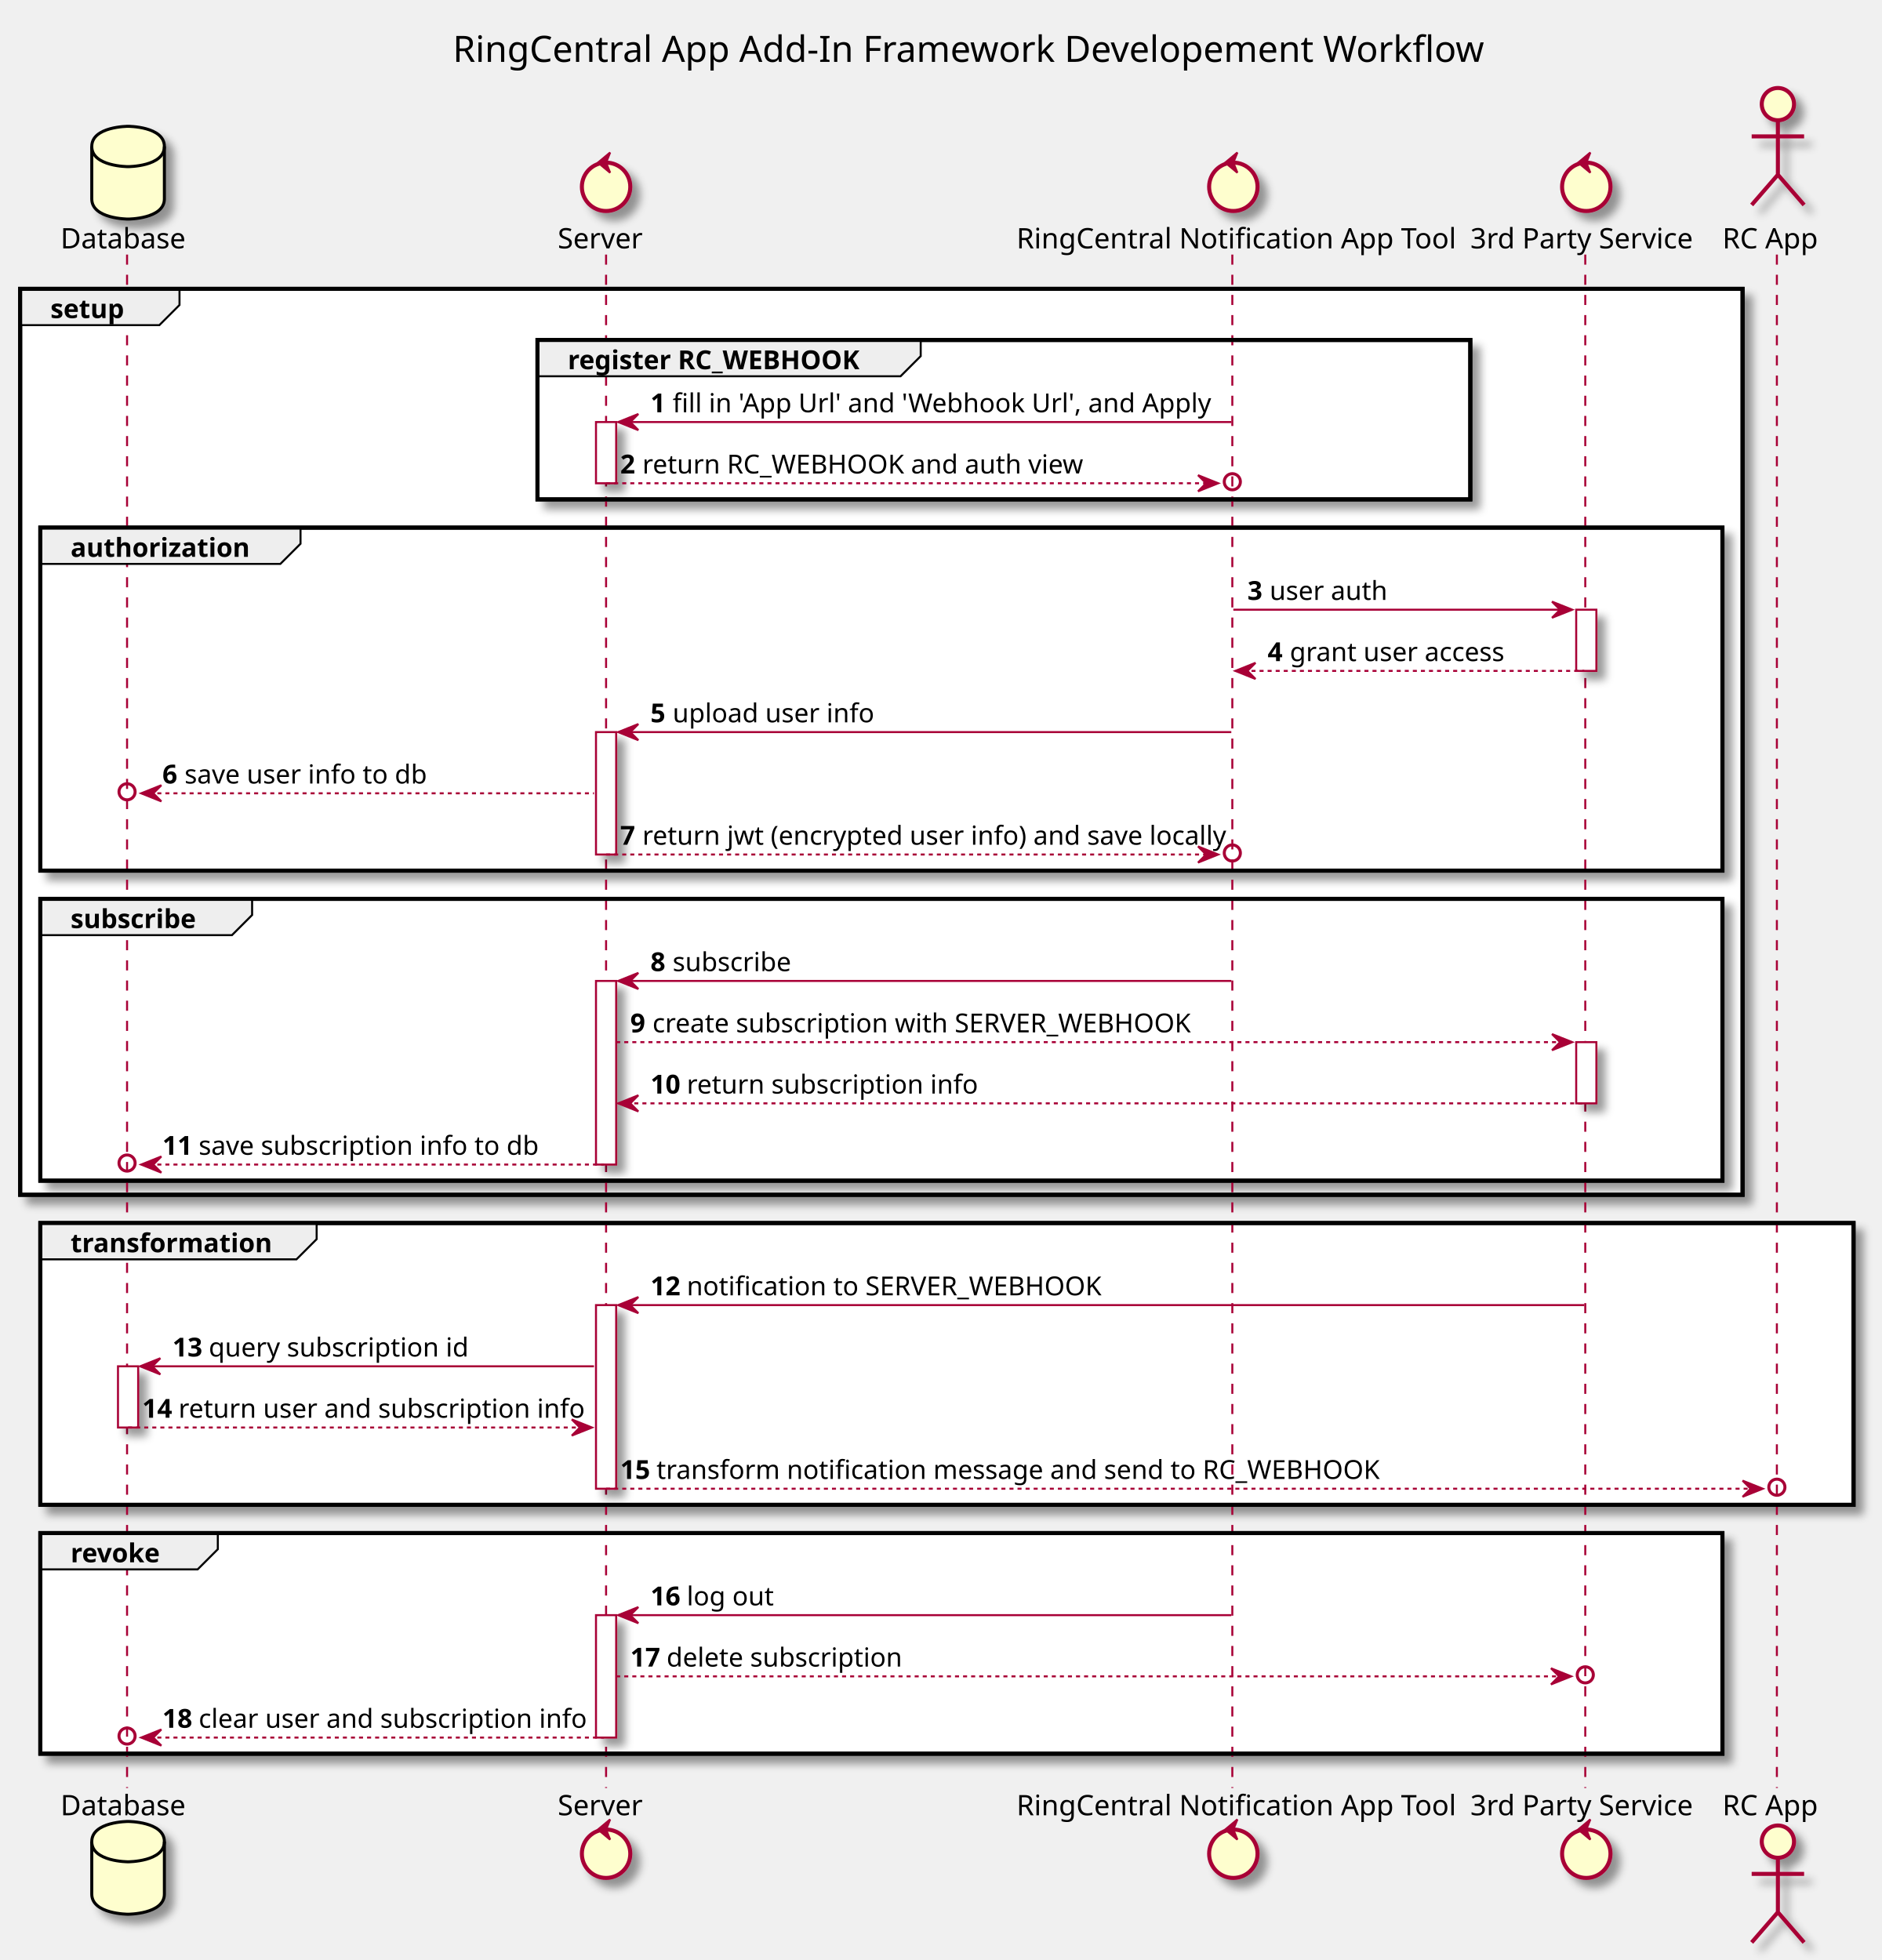
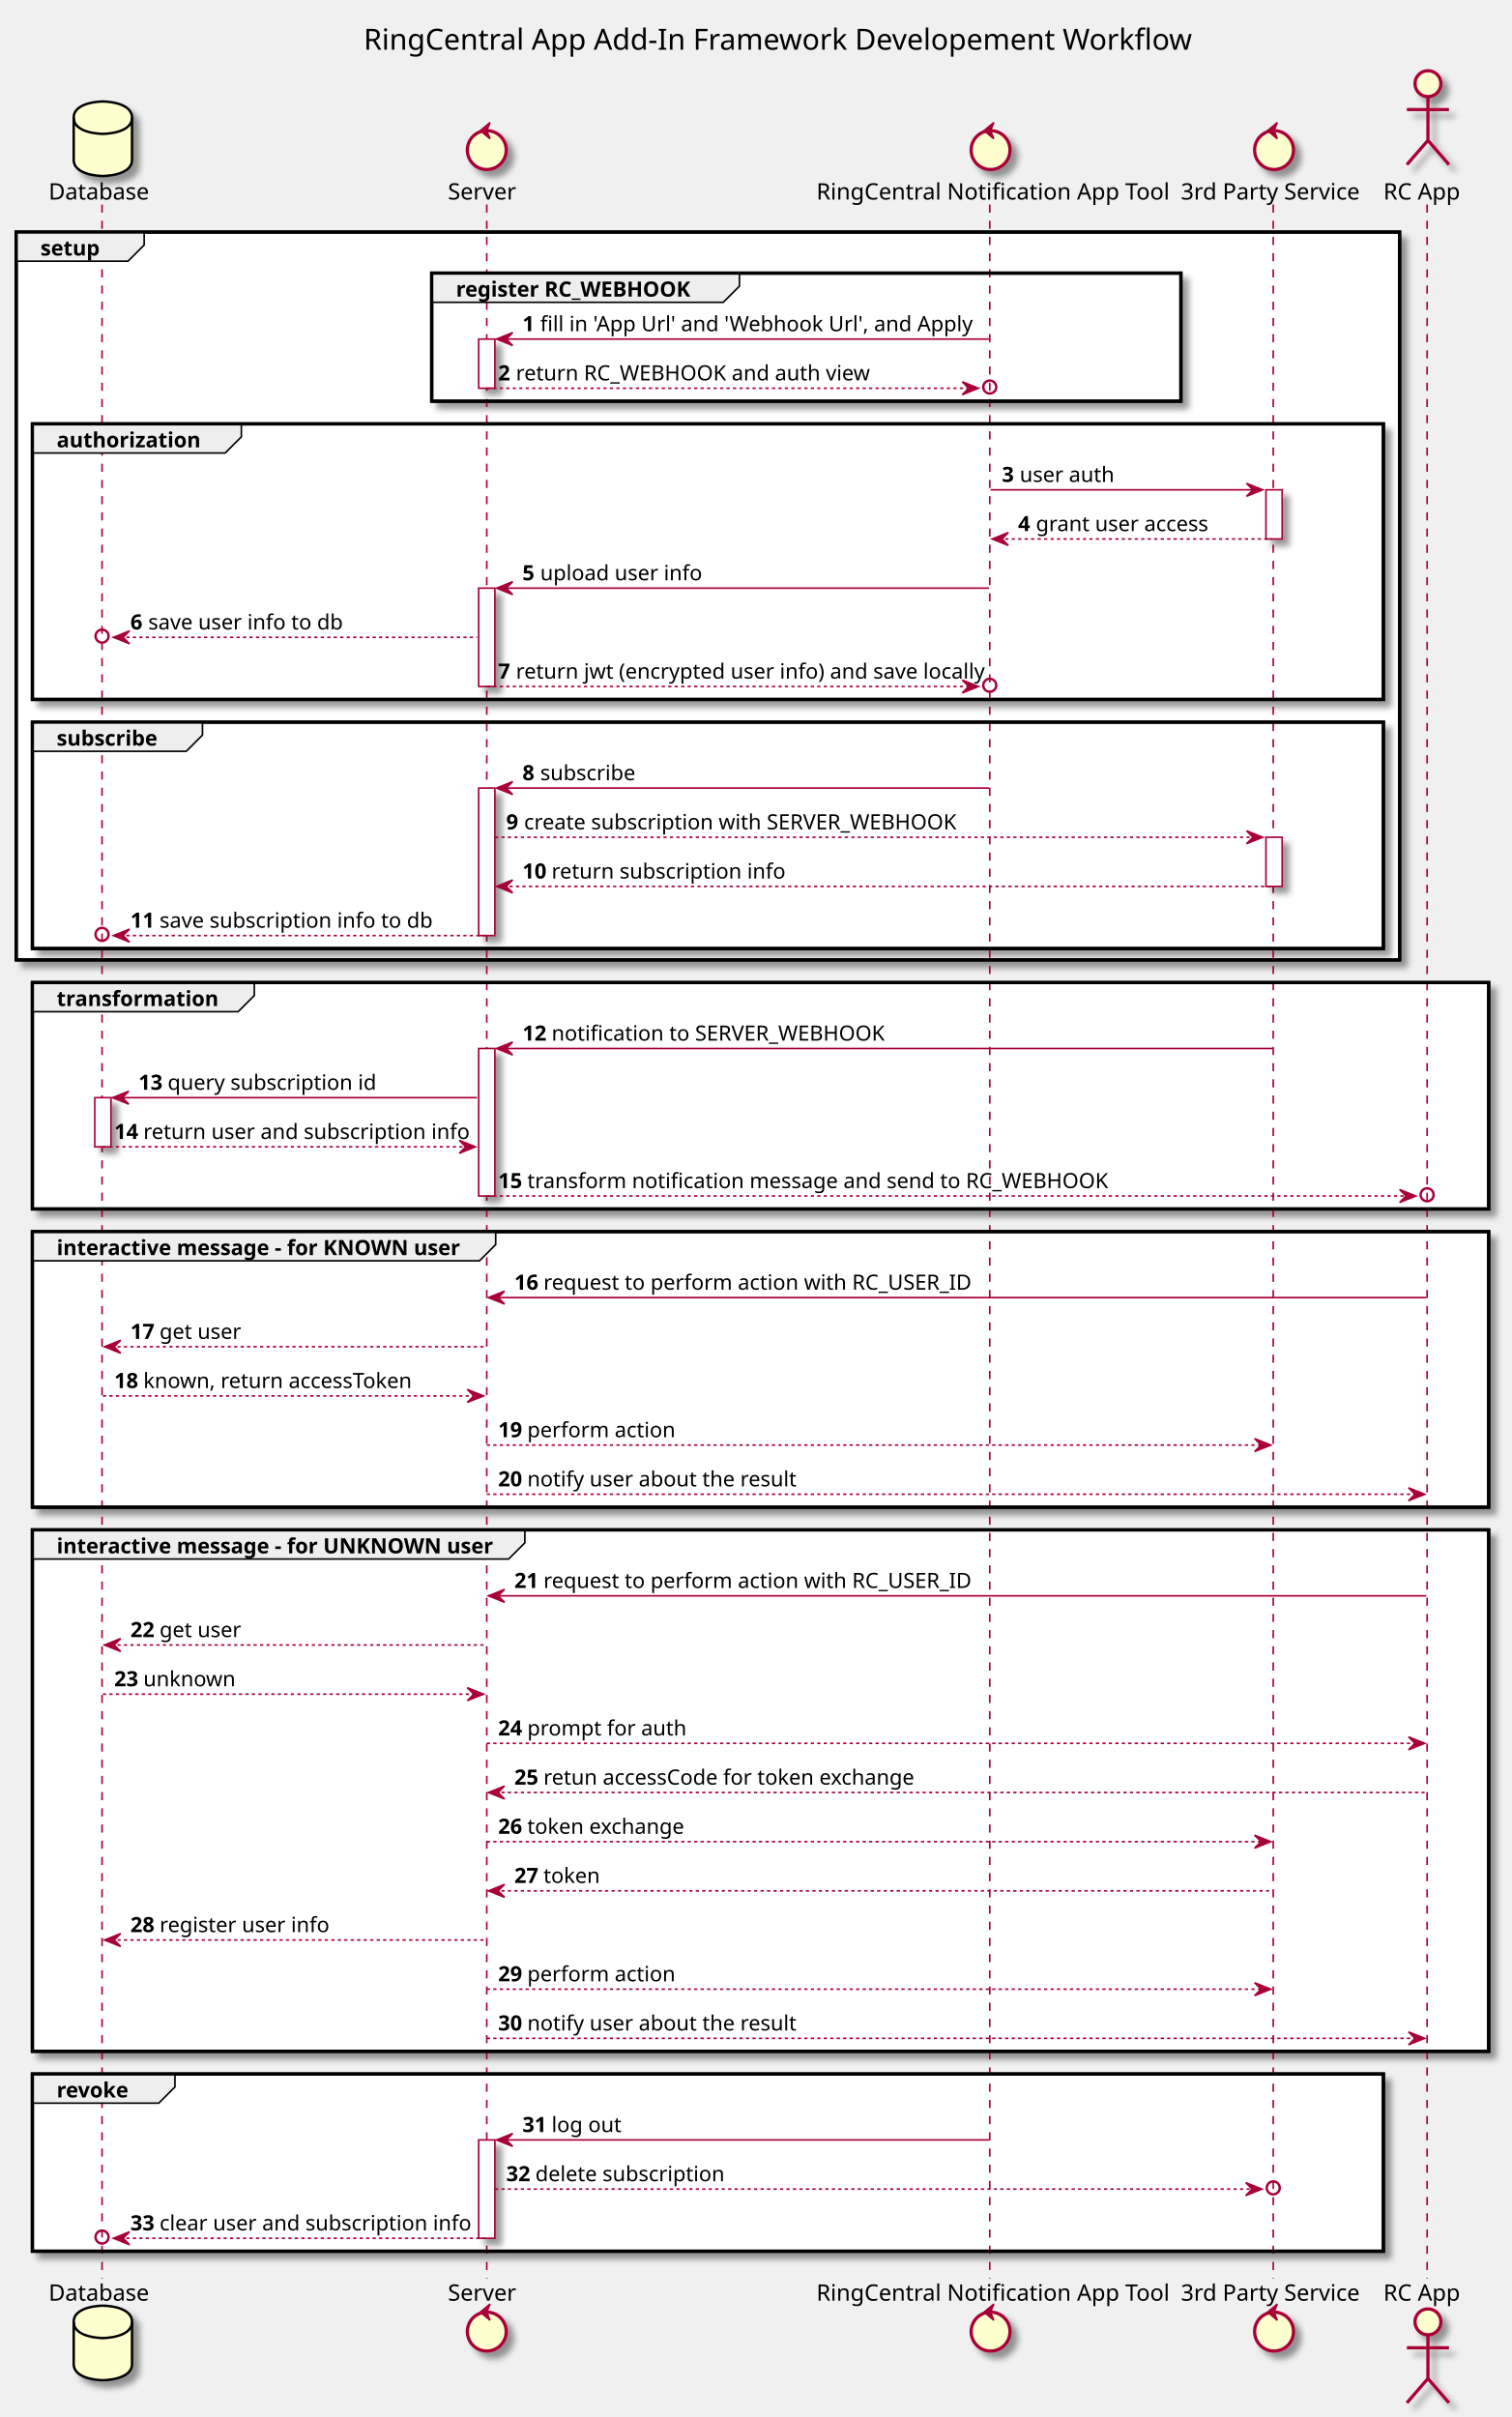
- <svg xmlns="http://www.w3.org/2000/svg" contentScriptType="application/ecmascript" contentStyleType="text/css" height="972px" preserveAspectRatio="none" style="width:933px;height:972px;background:#FFFFFF;" version="1.1" viewBox="0 0 933 972" width="933px" zoomAndPan="magnify">
+ <svg xmlns="http://www.w3.org/2000/svg" contentScriptType="application/ecmascript" contentStyleType="text/css" height="1492px" preserveAspectRatio="none" style="width:933px;height:1492px;background:#FFFFFF;" version="1.1" viewBox="0 0 933 1492" width="933px" zoomAndPan="magnify">
  <defs>
-     <filter height="300%" id="f1ic586lrusp7c" width="300%" x="-1" y="-1">
+     <filter height="300%" id="f1a6c02xhu4xfv" width="300%" x="-1" y="-1">
      <feGaussianBlur result="blurOut" stdDeviation="2.0" />
      <feColorMatrix in="blurOut" result="blurOut2" type="matrix" values="0 0 0 0 0 0 0 0 0 0 0 0 0 0 0 0 0 0 .4 0" />
      <feOffset dx="4.0" dy="4.0" in="blurOut2" result="blurOut3" />
      <feBlend in="SourceGraphic" in2="blurOut3" mode="normal" />
    </filter>
  </defs>
  <g>
    <text fill="#000000" font-family="sans-serif" font-size="18" lengthAdjust="spacing" textLength="480" x="224.5" y="30.686">RingCentral App Add-In Framework Developement Workflow</text>
-     <rect fill="#FFFFFF" filter="url(#f1ic586lrusp7c)" height="30.352" style="stroke:#A80036;stroke-width:1.0;" width="10" x="58.5" y="677.578" />
-     <rect fill="#FFFFFF" filter="url(#f1ic586lrusp7c)" height="30.352" style="stroke:#A80036;stroke-width:1.0;" width="10" x="295.5" y="209.305" />
-     <rect fill="#FFFFFF" filter="url(#f1ic586lrusp7c)" height="60.703" style="stroke:#A80036;stroke-width:1.0;" width="10" x="295.5" y="363.062" />
-     <rect fill="#FFFFFF" filter="url(#f1ic586lrusp7c)" height="91.055" style="stroke:#A80036;stroke-width:1.0;" width="10" x="295.5" y="486.469" />
-     <rect fill="#FFFFFF" filter="url(#f1ic586lrusp7c)" height="91.055" style="stroke:#A80036;stroke-width:1.0;" width="10" x="295.5" y="647.227" />
-     <rect fill="#FFFFFF" filter="url(#f1ic586lrusp7c)" height="60.703" style="stroke:#A80036;stroke-width:1.0;" width="10" x="295.5" y="800.984" />
-     <rect fill="#FFFFFF" filter="url(#f1ic586lrusp7c)" height="30.352" style="stroke:#A80036;stroke-width:1.0;" width="10" x="781.5" y="302.359" />
-     <rect fill="#FFFFFF" filter="url(#f1ic586lrusp7c)" height="30.352" style="stroke:#A80036;stroke-width:1.0;" width="10" x="781.5" y="516.82" />
-     <rect fill="#FFFFFF" filter="url(#f1ic586lrusp7c)" height="449.273" style="stroke:#000000;stroke-width:2.0;" width="854" x="10" y="143.25" />
-     <rect fill="#FFFFFF" filter="url(#f1ic586lrusp7c)" height="79.055" style="stroke:#000000;stroke-width:2.0;" width="462.5" x="266.5" y="168.602" />
-     <rect fill="#FFFFFF" filter="url(#f1ic586lrusp7c)" height="170.109" style="stroke:#000000;stroke-width:2.0;" width="834" x="20" y="261.656" />
-     <rect fill="#FFFFFF" filter="url(#f1ic586lrusp7c)" height="139.758" style="stroke:#000000;stroke-width:2.0;" width="834" x="20" y="445.766" />
-     <rect fill="#FFFFFF" filter="url(#f1ic586lrusp7c)" height="139.758" style="stroke:#000000;stroke-width:2.0;" width="899" x="20" y="606.523" />
-     <rect fill="#FFFFFF" filter="url(#f1ic586lrusp7c)" height="109.406" style="stroke:#000000;stroke-width:2.0;" width="834" x="20" y="760.281" />
-     <line style="stroke:#A80036;stroke-width:1.0;stroke-dasharray:5.0,5.0;" x1="63" x2="63" y1="126.25" y2="886.688" />
-     <line style="stroke:#A80036;stroke-width:1.0;stroke-dasharray:5.0,5.0;" x1="300.5" x2="300.5" y1="126.25" y2="886.688" />
-     <line style="stroke:#A80036;stroke-width:1.0;stroke-dasharray:5.0,5.0;" x1="611" x2="611" y1="126.25" y2="886.688" />
-     <line style="stroke:#A80036;stroke-width:1.0;stroke-dasharray:5.0,5.0;" x1="786" x2="786" y1="126.25" y2="886.688" />
-     <line style="stroke:#A80036;stroke-width:1.0;stroke-dasharray:5.0,5.0;" x1="881" x2="881" y1="126.25" y2="886.688" />
+     <rect fill="#FFFFFF" filter="url(#f1a6c02xhu4xfv)" height="30.352" style="stroke:#A80036;stroke-width:1.0;" width="10" x="58.5" y="677.578" />
+     <rect fill="#FFFFFF" filter="url(#f1a6c02xhu4xfv)" height="30.352" style="stroke:#A80036;stroke-width:1.0;" width="10" x="295.5" y="209.305" />
+     <rect fill="#FFFFFF" filter="url(#f1a6c02xhu4xfv)" height="60.703" style="stroke:#A80036;stroke-width:1.0;" width="10" x="295.5" y="363.062" />
+     <rect fill="#FFFFFF" filter="url(#f1a6c02xhu4xfv)" height="91.055" style="stroke:#A80036;stroke-width:1.0;" width="10" x="295.5" y="486.469" />
+     <rect fill="#FFFFFF" filter="url(#f1a6c02xhu4xfv)" height="91.055" style="stroke:#A80036;stroke-width:1.0;" width="10" x="295.5" y="647.227" />
+     <rect fill="#FFFFFF" filter="url(#f1a6c02xhu4xfv)" height="60.703" style="stroke:#A80036;stroke-width:1.0;" width="10" x="295.5" y="1320.961" />
+     <rect fill="#FFFFFF" filter="url(#f1a6c02xhu4xfv)" height="30.352" style="stroke:#A80036;stroke-width:1.0;" width="10" x="781.5" y="302.359" />
+     <rect fill="#FFFFFF" filter="url(#f1a6c02xhu4xfv)" height="30.352" style="stroke:#A80036;stroke-width:1.0;" width="10" x="781.5" y="516.82" />
+     <rect fill="#FFFFFF" filter="url(#f1a6c02xhu4xfv)" height="449.273" style="stroke:#000000;stroke-width:2.0;" width="854" x="10" y="143.25" />
+     <rect fill="#FFFFFF" filter="url(#f1a6c02xhu4xfv)" height="79.055" style="stroke:#000000;stroke-width:2.0;" width="462.5" x="266.5" y="168.602" />
+     <rect fill="#FFFFFF" filter="url(#f1a6c02xhu4xfv)" height="170.109" style="stroke:#000000;stroke-width:2.0;" width="834" x="20" y="261.656" />
+     <rect fill="#FFFFFF" filter="url(#f1a6c02xhu4xfv)" height="139.758" style="stroke:#000000;stroke-width:2.0;" width="834" x="20" y="445.766" />
+     <rect fill="#FFFFFF" filter="url(#f1a6c02xhu4xfv)" height="139.758" style="stroke:#000000;stroke-width:2.0;" width="899" x="20" y="606.523" />
+     <rect fill="#FFFFFF" filter="url(#f1a6c02xhu4xfv)" height="170.109" style="stroke:#000000;stroke-width:2.0;" width="899" x="20" y="760.281" />
+     <rect fill="#FFFFFF" filter="url(#f1a6c02xhu4xfv)" height="321.867" style="stroke:#000000;stroke-width:2.0;" width="899" x="20" y="944.391" />
+     <rect fill="#FFFFFF" filter="url(#f1a6c02xhu4xfv)" height="109.406" style="stroke:#000000;stroke-width:2.0;" width="834" x="20" y="1280.258" />
+     <line style="stroke:#A80036;stroke-width:1.0;stroke-dasharray:5.0,5.0;" x1="63" x2="63" y1="126.25" y2="1406.664" />
+     <line style="stroke:#A80036;stroke-width:1.0;stroke-dasharray:5.0,5.0;" x1="300.5" x2="300.5" y1="126.25" y2="1406.664" />
+     <line style="stroke:#A80036;stroke-width:1.0;stroke-dasharray:5.0,5.0;" x1="611" x2="611" y1="126.25" y2="1406.664" />
+     <line style="stroke:#A80036;stroke-width:1.0;stroke-dasharray:5.0,5.0;" x1="786" x2="786" y1="126.25" y2="1406.664" />
+     <line style="stroke:#A80036;stroke-width:1.0;stroke-dasharray:5.0,5.0;" x1="881" x2="881" y1="126.25" y2="1406.664" />
    <text fill="#000000" font-family="sans-serif" font-size="14" lengthAdjust="spacing" textLength="61" x="30" y="123.174">Database</text>
-     <path d="M45.5,72.641 C45.5,62.641 63.5,62.641 63.5,62.641 C63.5,62.641 81.5,62.641 81.5,72.641 L81.5,98.641 C81.5,108.641 63.5,108.641 63.5,108.641 C63.5,108.641 45.5,108.641 45.5,98.641 L45.5,72.641 " fill="#FEFECE" filter="url(#f1ic586lrusp7c)" style="stroke:#000000;stroke-width:1.5;" />
+     <path d="M45.5,72.641 C45.5,62.641 63.5,62.641 63.5,62.641 C63.5,62.641 81.5,62.641 81.5,72.641 L81.5,98.641 C81.5,108.641 63.5,108.641 63.5,108.641 C63.5,108.641 45.5,108.641 45.5,98.641 L45.5,72.641 " fill="#FEFECE" filter="url(#f1a6c02xhu4xfv)" style="stroke:#000000;stroke-width:1.5;" />
    <path d="M45.5,72.641 C45.5,82.641 63.5,82.641 63.5,82.641 C63.5,82.641 81.5,82.641 81.5,72.641 " fill="none" style="stroke:#000000;stroke-width:1.5;" />
-     <text fill="#000000" font-family="sans-serif" font-size="14" lengthAdjust="spacing" textLength="61" x="30" y="900.221">Database</text>
-     <path d="M45.5,913.297 C45.5,903.297 63.5,903.297 63.5,903.297 C63.5,903.297 81.5,903.297 81.5,913.297 L81.5,939.297 C81.5,949.297 63.5,949.297 63.5,949.297 C63.5,949.297 45.5,949.297 45.5,939.297 L45.5,913.297 " fill="#FEFECE" filter="url(#f1ic586lrusp7c)" style="stroke:#000000;stroke-width:1.5;" />
-     <path d="M45.5,913.297 C45.5,923.297 63.5,923.297 63.5,923.297 C63.5,923.297 81.5,923.297 81.5,913.297 " fill="none" style="stroke:#000000;stroke-width:1.5;" />
+     <text fill="#000000" font-family="sans-serif" font-size="14" lengthAdjust="spacing" textLength="61" x="30" y="1420.197">Database</text>
+     <path d="M45.5,1433.273 C45.5,1423.273 63.5,1423.273 63.5,1423.273 C63.5,1423.273 81.5,1423.273 81.5,1433.273 L81.5,1459.273 C81.5,1469.273 63.5,1469.273 63.5,1469.273 C63.5,1469.273 45.5,1469.273 45.5,1459.273 L45.5,1433.273 " fill="#FEFECE" filter="url(#f1a6c02xhu4xfv)" style="stroke:#000000;stroke-width:1.5;" />
+     <path d="M45.5,1433.273 C45.5,1443.273 63.5,1443.273 63.5,1443.273 C63.5,1443.273 81.5,1443.273 81.5,1433.273 " fill="none" style="stroke:#000000;stroke-width:1.5;" />
    <text fill="#000000" font-family="sans-serif" font-size="14" lengthAdjust="spacing" textLength="42" x="276.5" y="123.174">Server</text>
-     <ellipse cx="300.5" cy="92.641" fill="#FEFECE" filter="url(#f1ic586lrusp7c)" rx="12" ry="12" style="stroke:#A80036;stroke-width:2.0;" />
+     <ellipse cx="300.5" cy="92.641" fill="#FEFECE" filter="url(#f1a6c02xhu4xfv)" rx="12" ry="12" style="stroke:#A80036;stroke-width:2.0;" />
    <polygon fill="#A80036" points="296.5,80.641,302.5,75.641,300.5,80.641,302.5,85.641,296.5,80.641" style="stroke:#A80036;stroke-width:1.0;" />
-     <text fill="#000000" font-family="sans-serif" font-size="14" lengthAdjust="spacing" textLength="42" x="276.5" y="900.221">Server</text>
-     <ellipse cx="300.5" cy="919.297" fill="#FEFECE" filter="url(#f1ic586lrusp7c)" rx="12" ry="12" style="stroke:#A80036;stroke-width:2.0;" />
-     <polygon fill="#A80036" points="296.5,907.297,302.5,902.297,300.5,907.297,302.5,912.297,296.5,907.297" style="stroke:#A80036;stroke-width:1.0;" />
+     <text fill="#000000" font-family="sans-serif" font-size="14" lengthAdjust="spacing" textLength="42" x="276.5" y="1420.197">Server</text>
+     <ellipse cx="300.5" cy="1439.273" fill="#FEFECE" filter="url(#f1a6c02xhu4xfv)" rx="12" ry="12" style="stroke:#A80036;stroke-width:2.0;" />
+     <polygon fill="#A80036" points="296.5,1427.273,302.5,1422.273,300.5,1427.273,302.5,1432.273,296.5,1427.273" style="stroke:#A80036;stroke-width:1.0;" />
    <text fill="#000000" font-family="sans-serif" font-size="14" lengthAdjust="spacing" textLength="209" x="504" y="123.174">RingCentral Notification App Tool</text>
-     <ellipse cx="611.5" cy="92.641" fill="#FEFECE" filter="url(#f1ic586lrusp7c)" rx="12" ry="12" style="stroke:#A80036;stroke-width:2.0;" />
+     <ellipse cx="611.5" cy="92.641" fill="#FEFECE" filter="url(#f1a6c02xhu4xfv)" rx="12" ry="12" style="stroke:#A80036;stroke-width:2.0;" />
    <polygon fill="#A80036" points="607.5,80.641,613.5,75.641,611.5,80.641,613.5,85.641,607.5,80.641" style="stroke:#A80036;stroke-width:1.0;" />
-     <text fill="#000000" font-family="sans-serif" font-size="14" lengthAdjust="spacing" textLength="209" x="504" y="900.221">RingCentral Notification App Tool</text>
-     <ellipse cx="611.5" cy="919.297" fill="#FEFECE" filter="url(#f1ic586lrusp7c)" rx="12" ry="12" style="stroke:#A80036;stroke-width:2.0;" />
-     <polygon fill="#A80036" points="607.5,907.297,613.5,902.297,611.5,907.297,613.5,912.297,607.5,907.297" style="stroke:#A80036;stroke-width:1.0;" />
+     <text fill="#000000" font-family="sans-serif" font-size="14" lengthAdjust="spacing" textLength="209" x="504" y="1420.197">RingCentral Notification App Tool</text>
+     <ellipse cx="611.5" cy="1439.273" fill="#FEFECE" filter="url(#f1a6c02xhu4xfv)" rx="12" ry="12" style="stroke:#A80036;stroke-width:2.0;" />
+     <polygon fill="#A80036" points="607.5,1427.273,613.5,1422.273,611.5,1427.273,613.5,1432.273,607.5,1427.273" style="stroke:#A80036;stroke-width:1.0;" />
    <text fill="#000000" font-family="sans-serif" font-size="14" lengthAdjust="spacing" textLength="109" x="729" y="123.174">3rd Party Service</text>
-     <ellipse cx="786.5" cy="92.641" fill="#FEFECE" filter="url(#f1ic586lrusp7c)" rx="12" ry="12" style="stroke:#A80036;stroke-width:2.0;" />
+     <ellipse cx="786.5" cy="92.641" fill="#FEFECE" filter="url(#f1a6c02xhu4xfv)" rx="12" ry="12" style="stroke:#A80036;stroke-width:2.0;" />
    <polygon fill="#A80036" points="782.5,80.641,788.5,75.641,786.5,80.641,788.5,85.641,782.5,80.641" style="stroke:#A80036;stroke-width:1.0;" />
-     <text fill="#000000" font-family="sans-serif" font-size="14" lengthAdjust="spacing" textLength="109" x="729" y="900.221">3rd Party Service</text>
-     <ellipse cx="786.5" cy="919.297" fill="#FEFECE" filter="url(#f1ic586lrusp7c)" rx="12" ry="12" style="stroke:#A80036;stroke-width:2.0;" />
-     <polygon fill="#A80036" points="782.5,907.297,788.5,902.297,786.5,907.297,788.5,912.297,782.5,907.297" style="stroke:#A80036;stroke-width:1.0;" />
+     <text fill="#000000" font-family="sans-serif" font-size="14" lengthAdjust="spacing" textLength="109" x="729" y="1420.197">3rd Party Service</text>
+     <ellipse cx="786.5" cy="1439.273" fill="#FEFECE" filter="url(#f1a6c02xhu4xfv)" rx="12" ry="12" style="stroke:#A80036;stroke-width:2.0;" />
+     <polygon fill="#A80036" points="782.5,1427.273,788.5,1422.273,786.5,1427.273,788.5,1432.273,782.5,1427.273" style="stroke:#A80036;stroke-width:1.0;" />
    <text fill="#000000" font-family="sans-serif" font-size="14" lengthAdjust="spacing" textLength="49" x="854" y="123.174">RC App</text>
-     <ellipse cx="881.5" cy="51.641" fill="#FEFECE" filter="url(#f1ic586lrusp7c)" rx="8" ry="8" style="stroke:#A80036;stroke-width:2.0;" />
-     <path d="M881.5,59.641 L881.5,86.641 M868.5,67.641 L894.5,67.641 M881.5,86.641 L868.5,101.641 M881.5,86.641 L894.5,101.641 " fill="none" filter="url(#f1ic586lrusp7c)" style="stroke:#A80036;stroke-width:2.0;" />
-     <text fill="#000000" font-family="sans-serif" font-size="14" lengthAdjust="spacing" textLength="49" x="854" y="900.221">RC App</text>
-     <ellipse cx="881.5" cy="913.297" fill="#FEFECE" filter="url(#f1ic586lrusp7c)" rx="8" ry="8" style="stroke:#A80036;stroke-width:2.0;" />
-     <path d="M881.5,921.297 L881.5,948.297 M868.5,929.297 L894.5,929.297 M881.5,948.297 L868.5,963.297 M881.5,948.297 L894.5,963.297 " fill="none" filter="url(#f1ic586lrusp7c)" style="stroke:#A80036;stroke-width:2.0;" />
-     <rect fill="#FFFFFF" filter="url(#f1ic586lrusp7c)" height="30.352" style="stroke:#A80036;stroke-width:1.0;" width="10" x="58.5" y="677.578" />
-     <rect fill="#FFFFFF" filter="url(#f1ic586lrusp7c)" height="30.352" style="stroke:#A80036;stroke-width:1.0;" width="10" x="295.5" y="209.305" />
-     <rect fill="#FFFFFF" filter="url(#f1ic586lrusp7c)" height="60.703" style="stroke:#A80036;stroke-width:1.0;" width="10" x="295.5" y="363.062" />
-     <rect fill="#FFFFFF" filter="url(#f1ic586lrusp7c)" height="91.055" style="stroke:#A80036;stroke-width:1.0;" width="10" x="295.5" y="486.469" />
-     <rect fill="#FFFFFF" filter="url(#f1ic586lrusp7c)" height="91.055" style="stroke:#A80036;stroke-width:1.0;" width="10" x="295.5" y="647.227" />
-     <rect fill="#FFFFFF" filter="url(#f1ic586lrusp7c)" height="60.703" style="stroke:#A80036;stroke-width:1.0;" width="10" x="295.5" y="800.984" />
-     <rect fill="#FFFFFF" filter="url(#f1ic586lrusp7c)" height="30.352" style="stroke:#A80036;stroke-width:1.0;" width="10" x="781.5" y="302.359" />
-     <rect fill="#FFFFFF" filter="url(#f1ic586lrusp7c)" height="30.352" style="stroke:#A80036;stroke-width:1.0;" width="10" x="781.5" y="516.82" />
+     <ellipse cx="881.5" cy="51.641" fill="#FEFECE" filter="url(#f1a6c02xhu4xfv)" rx="8" ry="8" style="stroke:#A80036;stroke-width:2.0;" />
+     <path d="M881.5,59.641 L881.5,86.641 M868.5,67.641 L894.5,67.641 M881.5,86.641 L868.5,101.641 M881.5,86.641 L894.5,101.641 " fill="none" filter="url(#f1a6c02xhu4xfv)" style="stroke:#A80036;stroke-width:2.0;" />
+     <text fill="#000000" font-family="sans-serif" font-size="14" lengthAdjust="spacing" textLength="49" x="854" y="1420.197">RC App</text>
+     <ellipse cx="881.5" cy="1433.273" fill="#FEFECE" filter="url(#f1a6c02xhu4xfv)" rx="8" ry="8" style="stroke:#A80036;stroke-width:2.0;" />
+     <path d="M881.5,1441.273 L881.5,1468.273 M868.5,1449.273 L894.5,1449.273 M881.5,1468.273 L868.5,1483.273 M881.5,1468.273 L894.5,1483.273 " fill="none" filter="url(#f1a6c02xhu4xfv)" style="stroke:#A80036;stroke-width:2.0;" />
+     <rect fill="#FFFFFF" filter="url(#f1a6c02xhu4xfv)" height="30.352" style="stroke:#A80036;stroke-width:1.0;" width="10" x="58.5" y="677.578" />
+     <rect fill="#FFFFFF" filter="url(#f1a6c02xhu4xfv)" height="30.352" style="stroke:#A80036;stroke-width:1.0;" width="10" x="295.5" y="209.305" />
+     <rect fill="#FFFFFF" filter="url(#f1a6c02xhu4xfv)" height="60.703" style="stroke:#A80036;stroke-width:1.0;" width="10" x="295.5" y="363.062" />
+     <rect fill="#FFFFFF" filter="url(#f1a6c02xhu4xfv)" height="91.055" style="stroke:#A80036;stroke-width:1.0;" width="10" x="295.5" y="486.469" />
+     <rect fill="#FFFFFF" filter="url(#f1a6c02xhu4xfv)" height="91.055" style="stroke:#A80036;stroke-width:1.0;" width="10" x="295.5" y="647.227" />
+     <rect fill="#FFFFFF" filter="url(#f1a6c02xhu4xfv)" height="60.703" style="stroke:#A80036;stroke-width:1.0;" width="10" x="295.5" y="1320.961" />
+     <rect fill="#FFFFFF" filter="url(#f1a6c02xhu4xfv)" height="30.352" style="stroke:#A80036;stroke-width:1.0;" width="10" x="781.5" y="302.359" />
+     <rect fill="#FFFFFF" filter="url(#f1a6c02xhu4xfv)" height="30.352" style="stroke:#A80036;stroke-width:1.0;" width="10" x="781.5" y="516.82" />
    <path d="M10,143.25 L89,143.25 L89,151.25 L79,161.25 L10,161.25 L10,143.25 " fill="#EEEEEE" style="stroke:#000000;stroke-width:1.0;" />
    <rect fill="none" height="449.273" style="stroke:#000000;stroke-width:2.0;" width="854" x="10" y="143.25" />
    <text fill="#000000" font-family="sans-serif" font-size="13" font-weight="bold" lengthAdjust="spacing" textLength="34" x="25" y="157.745">setup</text>
    <path d="M266.5,168.602 L456.5,168.602 L456.5,176.602 L446.5,186.602 L266.5,186.602 L266.5,168.602 " fill="#EEEEEE" style="stroke:#000000;stroke-width:1.0;" />
    <rect fill="none" height="79.055" style="stroke:#000000;stroke-width:2.0;" width="462.5" x="266.5" y="168.602" />
    <text fill="#000000" font-family="sans-serif" font-size="13" font-weight="bold" lengthAdjust="spacing" textLength="145" x="281.5" y="183.097">register RC_WEBHOOK</text>
    <polygon fill="#A80036" points="316.5,205.305,306.5,209.305,316.5,213.305,312.5,209.305" style="stroke:#A80036;stroke-width:1.0;" />
    <line style="stroke:#A80036;stroke-width:1.0;" x1="310.5" x2="610.5" y1="209.305" y2="209.305" />
    <text fill="#000000" font-family="sans-serif" font-size="13" font-weight="bold" lengthAdjust="spacing" textLength="7" x="322.5" y="204.448">1</text>
    <text fill="#000000" font-family="sans-serif" font-size="13" lengthAdjust="spacing" textLength="251" x="333.5" y="204.448">fill in 'App Url' and 'Webhook Url', and Apply</text>
    <ellipse cx="611" cy="238.906" rx="4" ry="4" style="stroke:#A80036;stroke-width:1.5;fill:none;" />
    <polygon fill="#A80036" points="594,235.656,604,239.656,594,243.656,598,239.656" style="stroke:#A80036;stroke-width:1.0;" />
    <line style="stroke:#A80036;stroke-width:1.0;stroke-dasharray:2.0,2.0;" x1="300.5" x2="600" y1="239.656" y2="239.656" />
    <text fill="#000000" font-family="sans-serif" font-size="13" font-weight="bold" lengthAdjust="spacing" textLength="7" x="307.5" y="234.8">2</text>
    <text fill="#000000" font-family="sans-serif" font-size="13" lengthAdjust="spacing" textLength="213" x="318.5" y="234.8">return RC_WEBHOOK and auth view</text>
    <path d="M20,261.656 L149,261.656 L149,269.656 L139,279.656 L20,279.656 L20,261.656 " fill="#EEEEEE" style="stroke:#000000;stroke-width:1.0;" />
    <rect fill="none" height="170.109" style="stroke:#000000;stroke-width:2.0;" width="834" x="20" y="261.656" />
    <text fill="#000000" font-family="sans-serif" font-size="13" font-weight="bold" lengthAdjust="spacing" textLength="84" x="35" y="276.151">authorization</text>
    <polygon fill="#A80036" points="769.5,298.359,779.5,302.359,769.5,306.359,773.5,302.359" style="stroke:#A80036;stroke-width:1.0;" />
    <line style="stroke:#A80036;stroke-width:1.0;" x1="611.5" x2="775.5" y1="302.359" y2="302.359" />
    <text fill="#000000" font-family="sans-serif" font-size="13" font-weight="bold" lengthAdjust="spacing" textLength="7" x="618.5" y="297.503">3</text>
    <text fill="#000000" font-family="sans-serif" font-size="13" lengthAdjust="spacing" textLength="54" x="629.5" y="297.503">user auth</text>
    <polygon fill="#A80036" points="622.5,328.711,612.5,332.711,622.5,336.711,618.5,332.711" style="stroke:#A80036;stroke-width:1.0;" />
    <line style="stroke:#A80036;stroke-width:1.0;stroke-dasharray:2.0,2.0;" x1="616.5" x2="785.5" y1="332.711" y2="332.711" />
    <text fill="#000000" font-family="sans-serif" font-size="13" font-weight="bold" lengthAdjust="spacing" textLength="7" x="628.5" y="327.854">4</text>
    <text fill="#000000" font-family="sans-serif" font-size="13" lengthAdjust="spacing" textLength="104" x="639.5" y="327.854">grant user access</text>
    <polygon fill="#A80036" points="316.5,359.062,306.5,363.062,316.5,367.062,312.5,363.062" style="stroke:#A80036;stroke-width:1.0;" />
    <line style="stroke:#A80036;stroke-width:1.0;" x1="310.5" x2="610.5" y1="363.062" y2="363.062" />
    <text fill="#000000" font-family="sans-serif" font-size="13" font-weight="bold" lengthAdjust="spacing" textLength="7" x="322.5" y="358.206">5</text>
    <text fill="#000000" font-family="sans-serif" font-size="13" lengthAdjust="spacing" textLength="91" x="333.5" y="358.206">upload user info</text>
    <ellipse cx="63" cy="392.664" rx="4" ry="4" style="stroke:#A80036;stroke-width:1.5;fill:none;" />
    <polygon fill="#A80036" points="80,389.414,70,393.414,80,397.414,76,393.414" style="stroke:#A80036;stroke-width:1.0;" />
    <line style="stroke:#A80036;stroke-width:1.0;stroke-dasharray:2.0,2.0;" x1="78" x2="294.5" y1="393.414" y2="393.414" />
    <text fill="#000000" font-family="sans-serif" font-size="13" font-weight="bold" lengthAdjust="spacing" textLength="7" x="80.5" y="388.558">6</text>
    <text fill="#000000" font-family="sans-serif" font-size="13" lengthAdjust="spacing" textLength="112" x="91.5" y="388.558">save user info to db</text>
    <ellipse cx="611" cy="423.016" rx="4" ry="4" style="stroke:#A80036;stroke-width:1.5;fill:none;" />
    <polygon fill="#A80036" points="594,419.766,604,423.766,594,427.766,598,423.766" style="stroke:#A80036;stroke-width:1.0;" />
    <line style="stroke:#A80036;stroke-width:1.0;stroke-dasharray:2.0,2.0;" x1="300.5" x2="600" y1="423.766" y2="423.766" />
    <text fill="#000000" font-family="sans-serif" font-size="13" font-weight="bold" lengthAdjust="spacing" textLength="7" x="307.5" y="418.909">7</text>
    <text fill="#000000" font-family="sans-serif" font-size="13" lengthAdjust="spacing" textLength="271" x="318.5" y="418.909">return jwt (encrypted user info) and save locally</text>
    <path d="M20,445.766 L125,445.766 L125,453.766 L115,463.766 L20,463.766 L20,445.766 " fill="#EEEEEE" style="stroke:#000000;stroke-width:1.0;" />
    <rect fill="none" height="139.758" style="stroke:#000000;stroke-width:2.0;" width="834" x="20" y="445.766" />
    <text fill="#000000" font-family="sans-serif" font-size="13" font-weight="bold" lengthAdjust="spacing" textLength="60" x="35" y="460.261">subscribe</text>
    <polygon fill="#A80036" points="316.5,482.469,306.5,486.469,316.5,490.469,312.5,486.469" style="stroke:#A80036;stroke-width:1.0;" />
    <line style="stroke:#A80036;stroke-width:1.0;" x1="310.5" x2="610.5" y1="486.469" y2="486.469" />
    <text fill="#000000" font-family="sans-serif" font-size="13" font-weight="bold" lengthAdjust="spacing" textLength="7" x="322.5" y="481.612">8</text>
    <text fill="#000000" font-family="sans-serif" font-size="13" lengthAdjust="spacing" textLength="56" x="333.5" y="481.612">subscribe</text>
    <polygon fill="#A80036" points="769.5,512.82,779.5,516.82,769.5,520.82,773.5,516.82" style="stroke:#A80036;stroke-width:1.0;" />
    <line style="stroke:#A80036;stroke-width:1.0;stroke-dasharray:2.0,2.0;" x1="305.5" x2="775.5" y1="516.82" y2="516.82" />
    <text fill="#000000" font-family="sans-serif" font-size="13" font-weight="bold" lengthAdjust="spacing" textLength="7" x="312.5" y="511.964">9</text>
    <text fill="#000000" font-family="sans-serif" font-size="13" lengthAdjust="spacing" textLength="271" x="323.5" y="511.964">create subscription with SERVER_WEBHOOK</text>
    <polygon fill="#A80036" points="316.5,543.172,306.5,547.172,316.5,551.172,312.5,547.172" style="stroke:#A80036;stroke-width:1.0;" />
    <line style="stroke:#A80036;stroke-width:1.0;stroke-dasharray:2.0,2.0;" x1="310.5" x2="785.5" y1="547.172" y2="547.172" />
    <text fill="#000000" font-family="sans-serif" font-size="13" font-weight="bold" lengthAdjust="spacing" textLength="14" x="322.5" y="542.315">10</text>
    <text fill="#000000" font-family="sans-serif" font-size="13" lengthAdjust="spacing" textLength="131" x="340.5" y="542.315">return subscription info</text>
    <ellipse cx="63" cy="576.773" rx="4" ry="4" style="stroke:#A80036;stroke-width:1.5;fill:none;" />
    <polygon fill="#A80036" points="80,573.523,70,577.523,80,581.523,76,577.523" style="stroke:#A80036;stroke-width:1.0;" />
    <line style="stroke:#A80036;stroke-width:1.0;stroke-dasharray:2.0,2.0;" x1="78" x2="299.5" y1="577.523" y2="577.523" />
    <text fill="#000000" font-family="sans-serif" font-size="13" font-weight="bold" lengthAdjust="spacing" textLength="14" x="80.5" y="572.667">11</text>
    <text fill="#000000" font-family="sans-serif" font-size="13" lengthAdjust="spacing" textLength="157" x="98.5" y="572.667">save subscription info to db</text>
    <path d="M20,606.523 L157,606.523 L157,614.523 L147,624.523 L20,624.523 L20,606.523 " fill="#EEEEEE" style="stroke:#000000;stroke-width:1.0;" />
    <rect fill="none" height="139.758" style="stroke:#000000;stroke-width:2.0;" width="899" x="20" y="606.523" />
    <text fill="#000000" font-family="sans-serif" font-size="13" font-weight="bold" lengthAdjust="spacing" textLength="92" x="35" y="621.019">transformation</text>
    <polygon fill="#A80036" points="316.5,643.227,306.5,647.227,316.5,651.227,312.5,647.227" style="stroke:#A80036;stroke-width:1.0;" />
    <line style="stroke:#A80036;stroke-width:1.0;" x1="310.5" x2="785.5" y1="647.227" y2="647.227" />
    <text fill="#000000" font-family="sans-serif" font-size="13" font-weight="bold" lengthAdjust="spacing" textLength="14" x="322.5" y="642.37">12</text>
    <text fill="#000000" font-family="sans-serif" font-size="13" lengthAdjust="spacing" textLength="211" x="340.5" y="642.37">notification to SERVER_WEBHOOK</text>
    <polygon fill="#A80036" points="79.5,673.578,69.5,677.578,79.5,681.578,75.5,677.578" style="stroke:#A80036;stroke-width:1.0;" />
    <line style="stroke:#A80036;stroke-width:1.0;" x1="73.5" x2="294.5" y1="677.578" y2="677.578" />
    <text fill="#000000" font-family="sans-serif" font-size="13" font-weight="bold" lengthAdjust="spacing" textLength="14" x="85.5" y="672.722">13</text>
    <text fill="#000000" font-family="sans-serif" font-size="13" lengthAdjust="spacing" textLength="120" x="103.5" y="672.722">query subscription id</text>
    <polygon fill="#A80036" points="283.5,703.93,293.5,707.93,283.5,711.93,287.5,707.93" style="stroke:#A80036;stroke-width:1.0;" />
    <line style="stroke:#A80036;stroke-width:1.0;stroke-dasharray:2.0,2.0;" x1="63.5" x2="289.5" y1="707.93" y2="707.93" />
    <text fill="#000000" font-family="sans-serif" font-size="13" font-weight="bold" lengthAdjust="spacing" textLength="14" x="70.5" y="703.073">14</text>
    <text fill="#000000" font-family="sans-serif" font-size="13" lengthAdjust="spacing" textLength="185" x="88.5" y="703.073">return user and subscription info</text>
    <ellipse cx="881" cy="737.531" rx="4" ry="4" style="stroke:#A80036;stroke-width:1.5;fill:none;" />
    <polygon fill="#A80036" points="864,734.281,874,738.281,864,742.281,868,738.281" style="stroke:#A80036;stroke-width:1.0;" />
    <line style="stroke:#A80036;stroke-width:1.0;stroke-dasharray:2.0,2.0;" x1="300.5" x2="870" y1="738.281" y2="738.281" />
    <text fill="#000000" font-family="sans-serif" font-size="13" font-weight="bold" lengthAdjust="spacing" textLength="14" x="307.5" y="733.425">15</text>
    <text fill="#000000" font-family="sans-serif" font-size="13" lengthAdjust="spacing" textLength="347" x="325.5" y="733.425">transform notification message and send to RC_WEBHOOK</text>
-     <path d="M20,760.281 L108,760.281 L108,768.281 L98,778.281 L20,778.281 L20,760.281 " fill="#EEEEEE" style="stroke:#000000;stroke-width:1.0;" />
-     <rect fill="none" height="109.406" style="stroke:#000000;stroke-width:2.0;" width="834" x="20" y="760.281" />
-     <text fill="#000000" font-family="sans-serif" font-size="13" font-weight="bold" lengthAdjust="spacing" textLength="43" x="35" y="774.776">revoke</text>
-     <polygon fill="#A80036" points="316.5,796.984,306.5,800.984,316.5,804.984,312.5,800.984" style="stroke:#A80036;stroke-width:1.0;" />
-     <line style="stroke:#A80036;stroke-width:1.0;" x1="310.5" x2="610.5" y1="800.984" y2="800.984" />
-     <text fill="#000000" font-family="sans-serif" font-size="13" font-weight="bold" lengthAdjust="spacing" textLength="14" x="322.5" y="796.128">16</text>
-     <text fill="#000000" font-family="sans-serif" font-size="13" lengthAdjust="spacing" textLength="39" x="340.5" y="796.128">log out</text>
-     <ellipse cx="786" cy="830.586" rx="4" ry="4" style="stroke:#A80036;stroke-width:1.5;fill:none;" />
-     <polygon fill="#A80036" points="769,827.336,779,831.336,769,835.336,773,831.336" style="stroke:#A80036;stroke-width:1.0;" />
-     <line style="stroke:#A80036;stroke-width:1.0;stroke-dasharray:2.0,2.0;" x1="305.5" x2="775" y1="831.336" y2="831.336" />
-     <text fill="#000000" font-family="sans-serif" font-size="13" font-weight="bold" lengthAdjust="spacing" textLength="14" x="312.5" y="826.48">17</text>
-     <text fill="#000000" font-family="sans-serif" font-size="13" lengthAdjust="spacing" textLength="109" x="330.5" y="826.48">delete subscription</text>
-     <ellipse cx="63" cy="860.938" rx="4" ry="4" style="stroke:#A80036;stroke-width:1.5;fill:none;" />
-     <polygon fill="#A80036" points="80,857.688,70,861.688,80,865.688,76,861.688" style="stroke:#A80036;stroke-width:1.0;" />
-     <line style="stroke:#A80036;stroke-width:1.0;stroke-dasharray:2.0,2.0;" x1="78" x2="299.5" y1="861.688" y2="861.688" />
-     <text fill="#000000" font-family="sans-serif" font-size="13" font-weight="bold" lengthAdjust="spacing" textLength="14" x="80.5" y="856.831">18</text>
-     <text fill="#000000" font-family="sans-serif" font-size="13" lengthAdjust="spacing" textLength="180" x="98.5" y="856.831">clear user and subscription info</text>
+     <path d="M20,760.281 L306,760.281 L306,768.281 L296,778.281 L20,778.281 L20,760.281 " fill="#EEEEEE" style="stroke:#000000;stroke-width:1.0;" />
+     <rect fill="none" height="170.109" style="stroke:#000000;stroke-width:2.0;" width="899" x="20" y="760.281" />
+     <text fill="#000000" font-family="sans-serif" font-size="13" font-weight="bold" lengthAdjust="spacing" textLength="241" x="35" y="774.776">interactive message - for KNOWN user</text>
+     <polygon fill="#A80036" points="311.5,796.984,301.5,800.984,311.5,804.984,307.5,800.984" style="stroke:#A80036;stroke-width:1.0;" />
+     <line style="stroke:#A80036;stroke-width:1.0;" x1="305.5" x2="880.5" y1="800.984" y2="800.984" />
+     <text fill="#000000" font-family="sans-serif" font-size="13" font-weight="bold" lengthAdjust="spacing" textLength="14" x="317.5" y="796.128">16</text>
+     <text fill="#000000" font-family="sans-serif" font-size="13" lengthAdjust="spacing" textLength="255" x="335.5" y="796.128">request to perform action with RC_USER_ID</text>
+     <polygon fill="#A80036" points="74.5,827.336,64.5,831.336,74.5,835.336,70.5,831.336" style="stroke:#A80036;stroke-width:1.0;" />
+     <line style="stroke:#A80036;stroke-width:1.0;stroke-dasharray:2.0,2.0;" x1="68.5" x2="299.5" y1="831.336" y2="831.336" />
+     <text fill="#000000" font-family="sans-serif" font-size="13" font-weight="bold" lengthAdjust="spacing" textLength="14" x="80.5" y="826.48">17</text>
+     <text fill="#000000" font-family="sans-serif" font-size="13" lengthAdjust="spacing" textLength="47" x="98.5" y="826.48">get user</text>
+     <polygon fill="#A80036" points="288.5,857.688,298.5,861.688,288.5,865.688,292.5,861.688" style="stroke:#A80036;stroke-width:1.0;" />
+     <line style="stroke:#A80036;stroke-width:1.0;stroke-dasharray:2.0,2.0;" x1="63.5" x2="294.5" y1="861.688" y2="861.688" />
+     <text fill="#000000" font-family="sans-serif" font-size="13" font-weight="bold" lengthAdjust="spacing" textLength="14" x="70.5" y="856.831">18</text>
+     <text fill="#000000" font-family="sans-serif" font-size="13" lengthAdjust="spacing" textLength="159" x="88.5" y="856.831">known, return accessToken</text>
+     <polygon fill="#A80036" points="774.5,888.039,784.5,892.039,774.5,896.039,778.5,892.039" style="stroke:#A80036;stroke-width:1.0;" />
+     <line style="stroke:#A80036;stroke-width:1.0;stroke-dasharray:2.0,2.0;" x1="300.5" x2="780.5" y1="892.039" y2="892.039" />
+     <text fill="#000000" font-family="sans-serif" font-size="13" font-weight="bold" lengthAdjust="spacing" textLength="14" x="307.5" y="887.183">19</text>
+     <text fill="#000000" font-family="sans-serif" font-size="13" lengthAdjust="spacing" textLength="82" x="325.5" y="887.183">perform action</text>
+     <polygon fill="#A80036" points="869.5,918.391,879.5,922.391,869.5,926.391,873.5,922.391" style="stroke:#A80036;stroke-width:1.0;" />
+     <line style="stroke:#A80036;stroke-width:1.0;stroke-dasharray:2.0,2.0;" x1="300.5" x2="875.5" y1="922.391" y2="922.391" />
+     <text fill="#000000" font-family="sans-serif" font-size="13" font-weight="bold" lengthAdjust="spacing" textLength="14" x="307.5" y="917.534">20</text>
+     <text fill="#000000" font-family="sans-serif" font-size="13" lengthAdjust="spacing" textLength="154" x="325.5" y="917.534">notify user about the result</text>
+     <path d="M20,944.391 L324,944.391 L324,952.391 L314,962.391 L20,962.391 L20,944.391 " fill="#EEEEEE" style="stroke:#000000;stroke-width:1.0;" />
+     <rect fill="none" height="321.867" style="stroke:#000000;stroke-width:2.0;" width="899" x="20" y="944.391" />
+     <text fill="#000000" font-family="sans-serif" font-size="13" font-weight="bold" lengthAdjust="spacing" textLength="259" x="35" y="958.886">interactive message - for UNKNOWN user</text>
+     <polygon fill="#A80036" points="311.5,981.094,301.5,985.094,311.5,989.094,307.5,985.094" style="stroke:#A80036;stroke-width:1.0;" />
+     <line style="stroke:#A80036;stroke-width:1.0;" x1="305.5" x2="880.5" y1="985.094" y2="985.094" />
+     <text fill="#000000" font-family="sans-serif" font-size="13" font-weight="bold" lengthAdjust="spacing" textLength="14" x="317.5" y="980.237">21</text>
+     <text fill="#000000" font-family="sans-serif" font-size="13" lengthAdjust="spacing" textLength="255" x="335.5" y="980.237">request to perform action with RC_USER_ID</text>
+     <polygon fill="#A80036" points="74.5,1011.445,64.5,1015.445,74.5,1019.445,70.5,1015.445" style="stroke:#A80036;stroke-width:1.0;" />
+     <line style="stroke:#A80036;stroke-width:1.0;stroke-dasharray:2.0,2.0;" x1="68.5" x2="299.5" y1="1015.445" y2="1015.445" />
+     <text fill="#000000" font-family="sans-serif" font-size="13" font-weight="bold" lengthAdjust="spacing" textLength="14" x="80.5" y="1010.589">22</text>
+     <text fill="#000000" font-family="sans-serif" font-size="13" lengthAdjust="spacing" textLength="47" x="98.5" y="1010.589">get user</text>
+     <polygon fill="#A80036" points="288.5,1041.797,298.5,1045.797,288.5,1049.797,292.5,1045.797" style="stroke:#A80036;stroke-width:1.0;" />
+     <line style="stroke:#A80036;stroke-width:1.0;stroke-dasharray:2.0,2.0;" x1="63.5" x2="294.5" y1="1045.797" y2="1045.797" />
+     <text fill="#000000" font-family="sans-serif" font-size="13" font-weight="bold" lengthAdjust="spacing" textLength="14" x="70.5" y="1040.94">23</text>
+     <text fill="#000000" font-family="sans-serif" font-size="13" lengthAdjust="spacing" textLength="51" x="88.5" y="1040.94">unknown</text>
+     <polygon fill="#A80036" points="869.5,1072.148,879.5,1076.148,869.5,1080.148,873.5,1076.148" style="stroke:#A80036;stroke-width:1.0;" />
+     <line style="stroke:#A80036;stroke-width:1.0;stroke-dasharray:2.0,2.0;" x1="300.5" x2="875.5" y1="1076.148" y2="1076.148" />
+     <text fill="#000000" font-family="sans-serif" font-size="13" font-weight="bold" lengthAdjust="spacing" textLength="14" x="307.5" y="1071.292">24</text>
+     <text fill="#000000" font-family="sans-serif" font-size="13" lengthAdjust="spacing" textLength="87" x="325.5" y="1071.292">prompt for auth</text>
+     <polygon fill="#A80036" points="311.5,1102.5,301.5,1106.5,311.5,1110.5,307.5,1106.5" style="stroke:#A80036;stroke-width:1.0;" />
+     <line style="stroke:#A80036;stroke-width:1.0;stroke-dasharray:2.0,2.0;" x1="305.5" x2="880.5" y1="1106.5" y2="1106.5" />
+     <text fill="#000000" font-family="sans-serif" font-size="13" font-weight="bold" lengthAdjust="spacing" textLength="14" x="317.5" y="1101.644">25</text>
+     <text fill="#000000" font-family="sans-serif" font-size="13" lengthAdjust="spacing" textLength="219" x="335.5" y="1101.644">retun accessCode for token exchange</text>
+     <polygon fill="#A80036" points="774.5,1132.852,784.5,1136.852,774.5,1140.852,778.5,1136.852" style="stroke:#A80036;stroke-width:1.0;" />
+     <line style="stroke:#A80036;stroke-width:1.0;stroke-dasharray:2.0,2.0;" x1="300.5" x2="780.5" y1="1136.852" y2="1136.852" />
+     <text fill="#000000" font-family="sans-serif" font-size="13" font-weight="bold" lengthAdjust="spacing" textLength="14" x="307.5" y="1131.995">26</text>
+     <text fill="#000000" font-family="sans-serif" font-size="13" lengthAdjust="spacing" textLength="92" x="325.5" y="1131.995">token exchange</text>
+     <polygon fill="#A80036" points="311.5,1163.203,301.5,1167.203,311.5,1171.203,307.5,1167.203" style="stroke:#A80036;stroke-width:1.0;" />
+     <line style="stroke:#A80036;stroke-width:1.0;stroke-dasharray:2.0,2.0;" x1="305.5" x2="785.5" y1="1167.203" y2="1167.203" />
+     <text fill="#000000" font-family="sans-serif" font-size="13" font-weight="bold" lengthAdjust="spacing" textLength="14" x="317.5" y="1162.347">27</text>
+     <text fill="#000000" font-family="sans-serif" font-size="13" lengthAdjust="spacing" textLength="32" x="335.5" y="1162.347">token</text>
+     <polygon fill="#A80036" points="74.5,1193.555,64.5,1197.555,74.5,1201.555,70.5,1197.555" style="stroke:#A80036;stroke-width:1.0;" />
+     <line style="stroke:#A80036;stroke-width:1.0;stroke-dasharray:2.0,2.0;" x1="68.5" x2="299.5" y1="1197.555" y2="1197.555" />
+     <text fill="#000000" font-family="sans-serif" font-size="13" font-weight="bold" lengthAdjust="spacing" textLength="14" x="80.5" y="1192.698">28</text>
+     <text fill="#000000" font-family="sans-serif" font-size="13" lengthAdjust="spacing" textLength="96" x="98.5" y="1192.698">register user info</text>
+     <polygon fill="#A80036" points="774.5,1223.906,784.5,1227.906,774.5,1231.906,778.5,1227.906" style="stroke:#A80036;stroke-width:1.0;" />
+     <line style="stroke:#A80036;stroke-width:1.0;stroke-dasharray:2.0,2.0;" x1="300.5" x2="780.5" y1="1227.906" y2="1227.906" />
+     <text fill="#000000" font-family="sans-serif" font-size="13" font-weight="bold" lengthAdjust="spacing" textLength="14" x="307.5" y="1223.05">29</text>
+     <text fill="#000000" font-family="sans-serif" font-size="13" lengthAdjust="spacing" textLength="82" x="325.5" y="1223.05">perform action</text>
+     <polygon fill="#A80036" points="869.5,1254.258,879.5,1258.258,869.5,1262.258,873.5,1258.258" style="stroke:#A80036;stroke-width:1.0;" />
+     <line style="stroke:#A80036;stroke-width:1.0;stroke-dasharray:2.0,2.0;" x1="300.5" x2="875.5" y1="1258.258" y2="1258.258" />
+     <text fill="#000000" font-family="sans-serif" font-size="13" font-weight="bold" lengthAdjust="spacing" textLength="14" x="307.5" y="1253.401">30</text>
+     <text fill="#000000" font-family="sans-serif" font-size="13" lengthAdjust="spacing" textLength="154" x="325.5" y="1253.401">notify user about the result</text>
+     <path d="M20,1280.258 L108,1280.258 L108,1288.258 L98,1298.258 L20,1298.258 L20,1280.258 " fill="#EEEEEE" style="stroke:#000000;stroke-width:1.0;" />
+     <rect fill="none" height="109.406" style="stroke:#000000;stroke-width:2.0;" width="834" x="20" y="1280.258" />
+     <text fill="#000000" font-family="sans-serif" font-size="13" font-weight="bold" lengthAdjust="spacing" textLength="43" x="35" y="1294.753">revoke</text>
+     <polygon fill="#A80036" points="316.5,1316.961,306.5,1320.961,316.5,1324.961,312.5,1320.961" style="stroke:#A80036;stroke-width:1.0;" />
+     <line style="stroke:#A80036;stroke-width:1.0;" x1="310.5" x2="610.5" y1="1320.961" y2="1320.961" />
+     <text fill="#000000" font-family="sans-serif" font-size="13" font-weight="bold" lengthAdjust="spacing" textLength="14" x="322.5" y="1316.104">31</text>
+     <text fill="#000000" font-family="sans-serif" font-size="13" lengthAdjust="spacing" textLength="39" x="340.5" y="1316.104">log out</text>
+     <ellipse cx="786" cy="1350.562" rx="4" ry="4" style="stroke:#A80036;stroke-width:1.5;fill:none;" />
+     <polygon fill="#A80036" points="769,1347.312,779,1351.312,769,1355.312,773,1351.312" style="stroke:#A80036;stroke-width:1.0;" />
+     <line style="stroke:#A80036;stroke-width:1.0;stroke-dasharray:2.0,2.0;" x1="305.5" x2="775" y1="1351.312" y2="1351.312" />
+     <text fill="#000000" font-family="sans-serif" font-size="13" font-weight="bold" lengthAdjust="spacing" textLength="14" x="312.5" y="1346.456">32</text>
+     <text fill="#000000" font-family="sans-serif" font-size="13" lengthAdjust="spacing" textLength="109" x="330.5" y="1346.456">delete subscription</text>
+     <ellipse cx="63" cy="1380.914" rx="4" ry="4" style="stroke:#A80036;stroke-width:1.5;fill:none;" />
+     <polygon fill="#A80036" points="80,1377.664,70,1381.664,80,1385.664,76,1381.664" style="stroke:#A80036;stroke-width:1.0;" />
+     <line style="stroke:#A80036;stroke-width:1.0;stroke-dasharray:2.0,2.0;" x1="78" x2="299.5" y1="1381.664" y2="1381.664" />
+     <text fill="#000000" font-family="sans-serif" font-size="13" font-weight="bold" lengthAdjust="spacing" textLength="14" x="80.5" y="1376.808">33</text>
+     <text fill="#000000" font-family="sans-serif" font-size="13" lengthAdjust="spacing" textLength="180" x="98.5" y="1376.808">clear user and subscription info</text>
  </g>
</svg>
